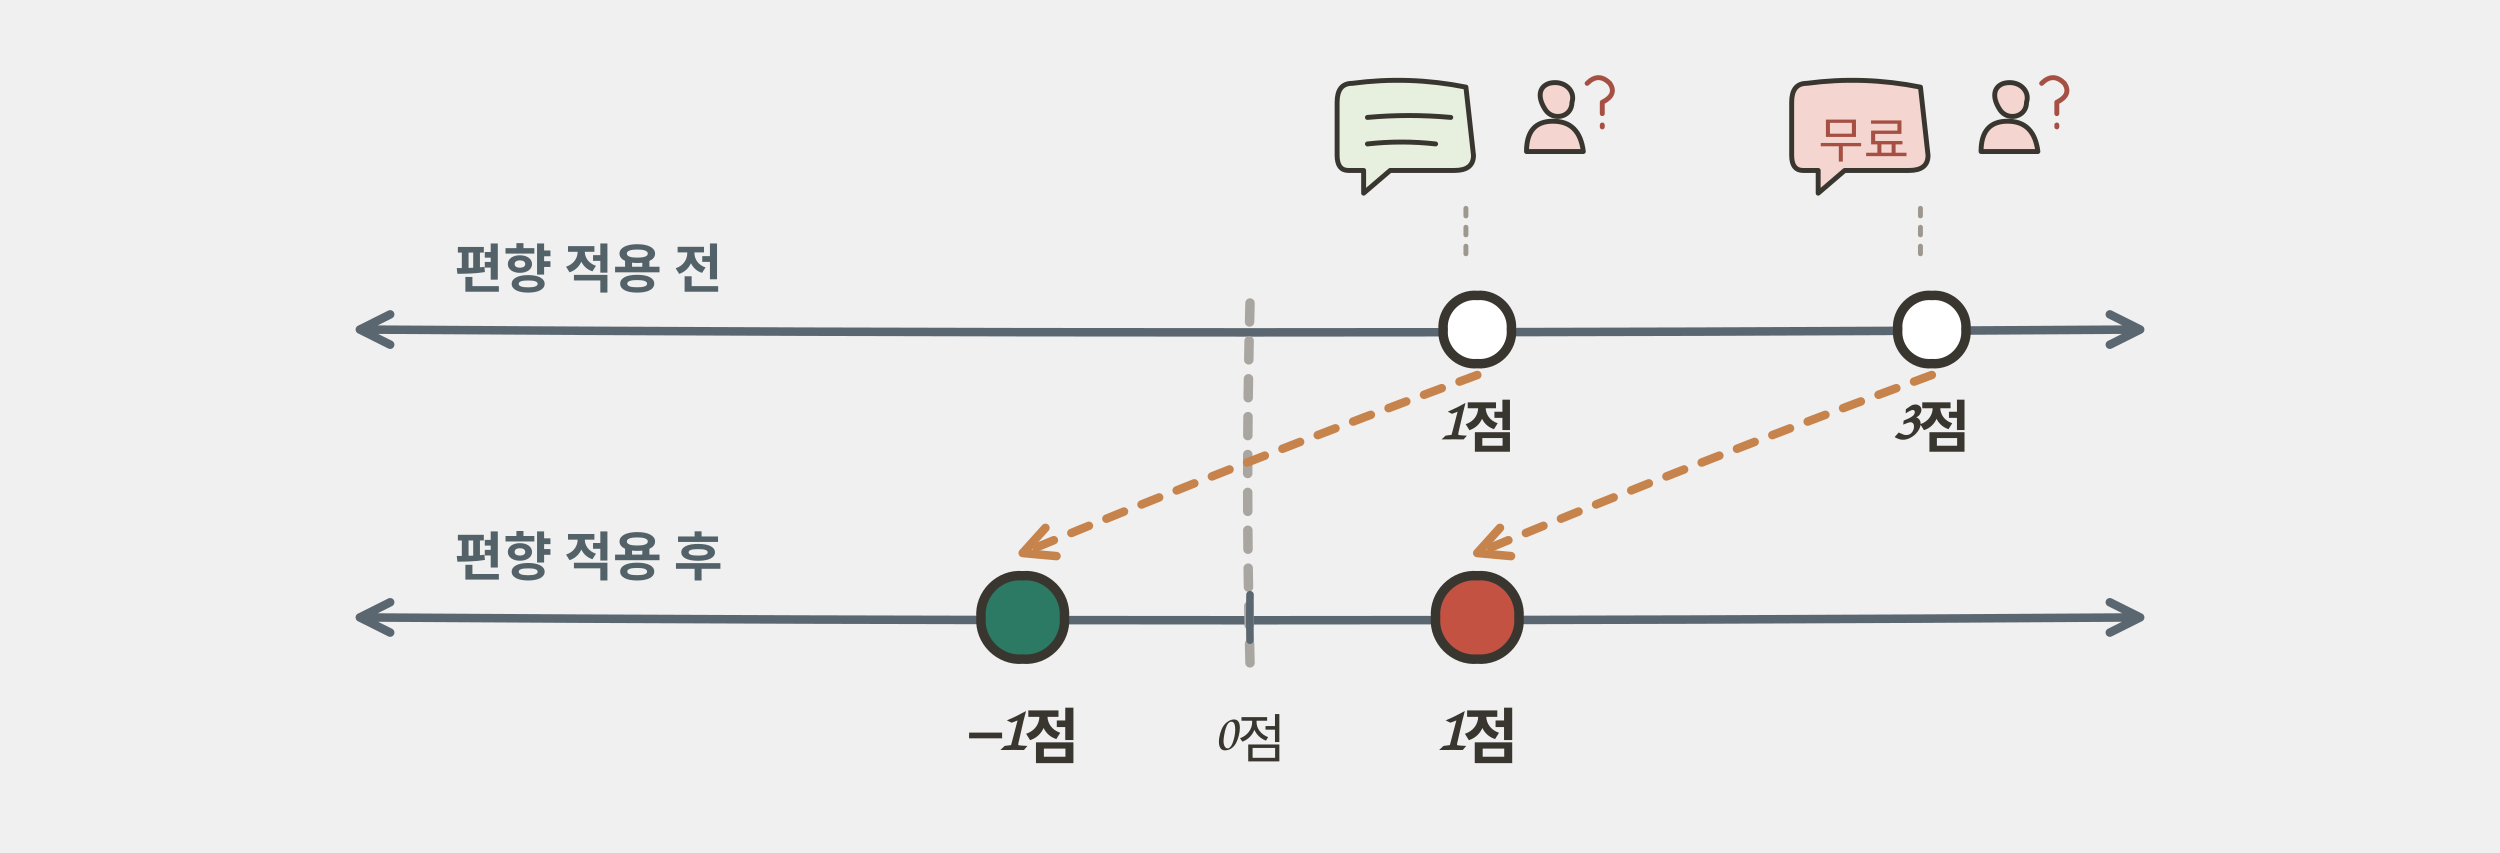
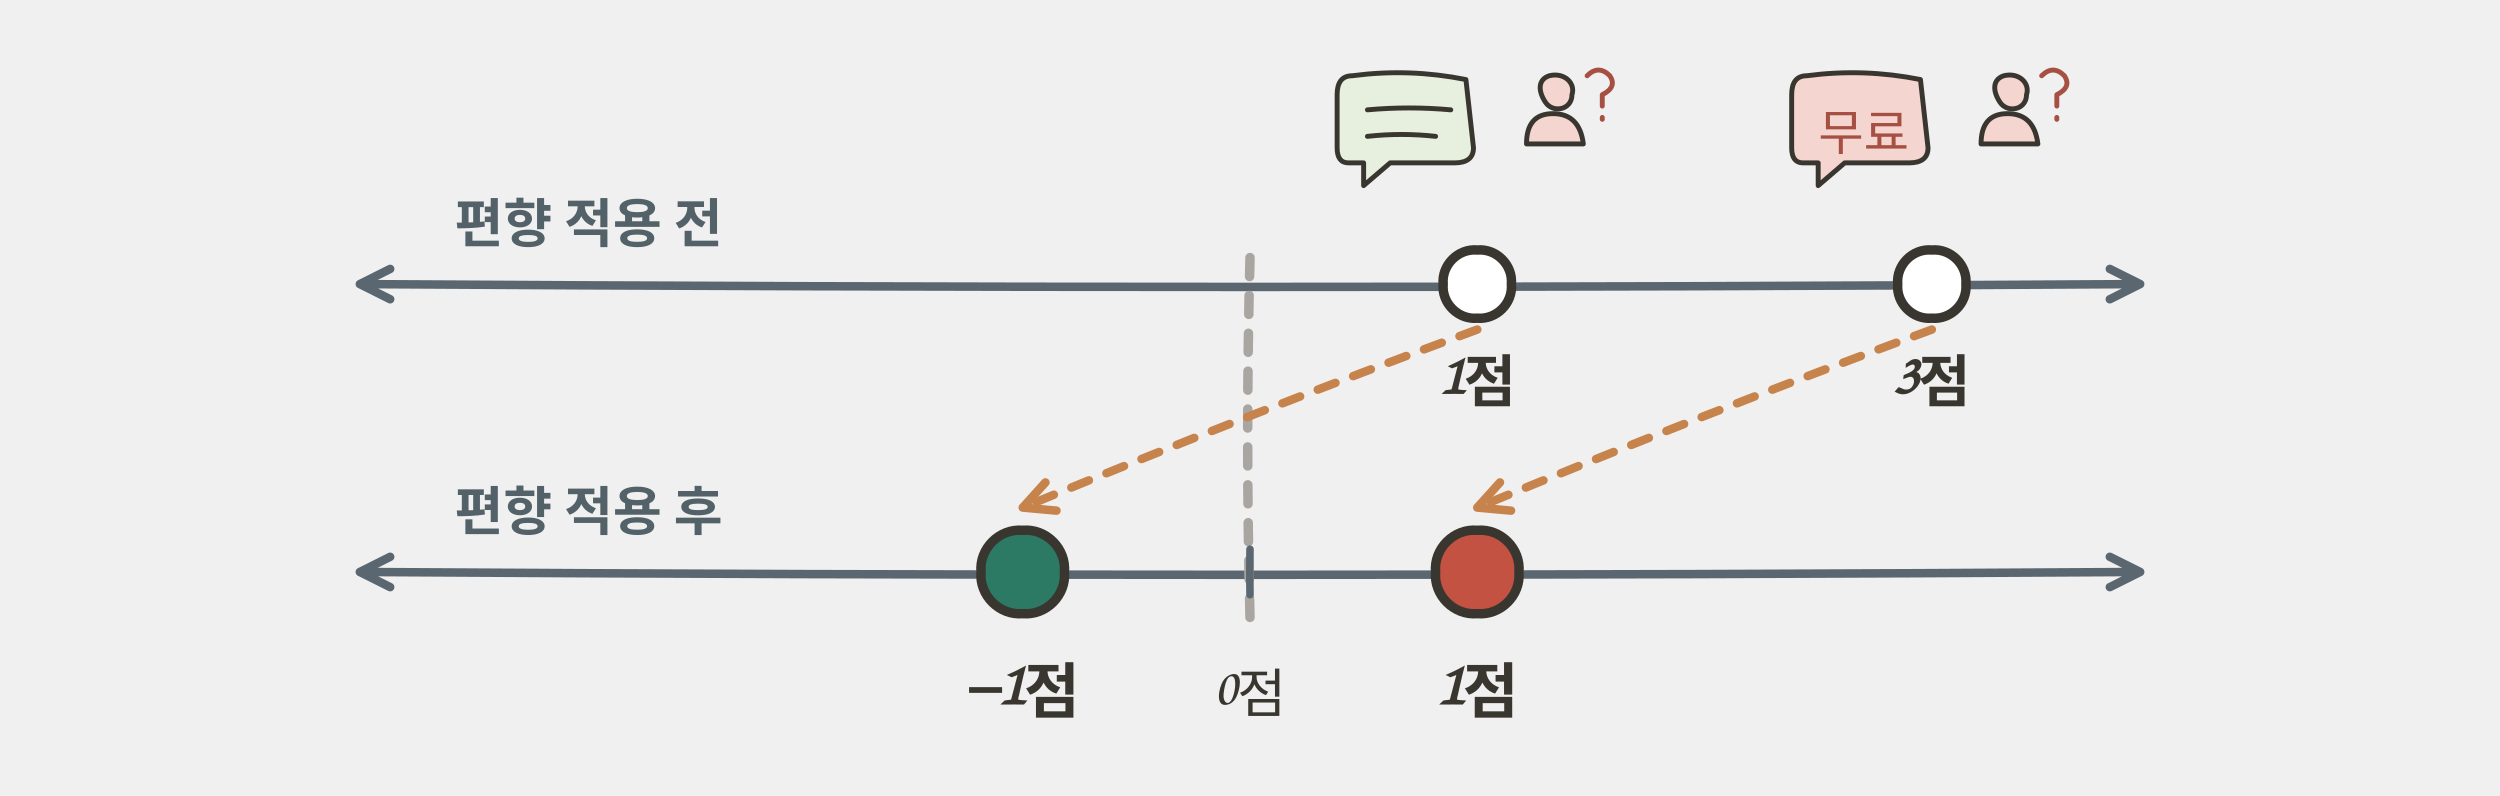
- <svg xmlns="http://www.w3.org/2000/svg" width="660" height="225" viewBox="0 -45 660 225" role="img" aria-labelledby="title desc">
+ <svg xmlns="http://www.w3.org/2000/svg" width="660" height="210" viewBox="0 -33 660 210" role="img" aria-labelledby="title desc">
  <g fill="none" stroke-linecap="round">
    <path stroke="#5a6670" stroke-width="2.25" d="M95 42 Q330 43.5 565 42 M557.00 38.00 L565 42 L557.00 46.00 M103.00 38.00 L95 42 L103.00 46.00" stroke-linecap="round" stroke-linejoin="round" />
    <path stroke="#5a6670" stroke-width="2.25" d="M95 118 Q330 119.5 565 118 M557.00 114.00 L565 118 L557.00 122.00 M103.00 114.00 L95 118 L103.00 122.00" stroke-linecap="round" stroke-linejoin="round" />
    <path stroke="#a9a5a0" stroke-width="2.5" stroke-dasharray="5 5" d="M330 35 Q328.77 82.5 330 130" stroke-linecap="round" stroke-linejoin="round" />
    <path stroke="#5a6670" stroke-width="2" d="M270 112 Q269.88 118 270 124" stroke-linecap="round" stroke-linejoin="round" />
    <path stroke="#5a6670" stroke-width="2" d="M330 112 Q329.88 118 330 124" stroke-linecap="round" stroke-linejoin="round" />
    <path stroke="#5a6670" stroke-width="2" d="M390 112 Q389.88 118 390 124" stroke-linecap="round" stroke-linejoin="round" />
    <path stroke="#c7834c" stroke-width="2.25" stroke-dasharray="5 5" d="M390 54 Q329.53 76.3 270 101" stroke-linecap="round" stroke-linejoin="round" />
    <path stroke="#c7834c" stroke-width="2.25" d="M278.91 101.81 L270 101 L275.99 94.36" stroke-linecap="round" stroke-linejoin="round" />
    <path stroke="#c7834c" stroke-width="2.25" stroke-dasharray="5 5" d="M510 54 Q449.53 76.3 390 101" stroke-linecap="round" stroke-linejoin="round" />
    <path stroke="#c7834c" stroke-width="2.25" d="M398.91 101.81 L390 101 L395.99 94.36" stroke-linecap="round" stroke-linejoin="round" />
  </g>
  <g stroke="#393630" stroke-width="2.5">
    <path fill="#ffffff" d="M390 33 C395.04 32.55 399.45 36.96 399 42 C399.45 47.04 395.04 51.45 390 51 C384.96 51.45 380.55 47.04 381 42 C380.55 36.96 384.96 32.55 390 33 Z" stroke-linecap="round" stroke-linejoin="round" />
    <path fill="#ffffff" d="M510 33 C515.04 32.55 519.45 36.96 519 42 C519.45 47.04 515.04 51.45 510 51 C504.96 51.45 500.55 47.04 501 42 C500.55 36.96 504.96 32.55 510 33 Z" stroke-linecap="round" stroke-linejoin="round" />
    <path fill="#2c7a64" d="M270 107 C276.16 106.45 281.55 111.84 281 118 C281.55 124.16 276.16 129.55 270 129 C263.84 129.55 258.45 124.16 259 118 C258.45 111.84 263.84 106.45 270 107 Z" stroke-linecap="round" stroke-linejoin="round" />
    <path fill="#c35243" d="M390 107 C396.16 106.45 401.55 111.84 401 118 C401.55 124.16 396.16 129.55 390 129 C383.84 129.55 378.45 124.16 379 118 C378.45 111.84 383.84 106.45 390 107 Z" stroke-linecap="round" stroke-linejoin="round" />
  </g>
  <g fill="#393630" font-family="Chalkboard SE, Segoe Print, Apple SD Gothic Neo, Noto Sans KR, Malgun Gothic, cursive" text-anchor="middle">
    <text x="390" y="71" font-size="15" font-weight="700">1점</text>
    <text x="510" y="71" font-size="15" font-weight="700">3점</text>
    <text x="270" y="153" font-size="16" font-weight="700">−1점</text>
    <text x="390" y="153" font-size="16" font-weight="700">1점</text>
  </g>
  <g font-family="Chalkboard SE, Segoe Print, Apple SD Gothic Neo, Noto Sans KR, Malgun Gothic, cursive" text-anchor="middle">
    <text x="330" y="153" fill="#393630" font-size="14">0점</text>
  </g>
  <g fill="#536268" font-family="Chalkboard SE, Segoe Print, Apple SD Gothic Neo, Noto Sans KR, Malgun Gothic, cursive" font-size="14" font-weight="700">
    <text x="120" y="31">편향 적용 전</text>
    <text x="120" y="107">편향 적용 후</text>
  </g>
-   <g transform="translate(390 -10)" stroke="#393630" stroke-width="1.3" stroke-linecap="round" stroke-linejoin="round">
+   <g transform="translate(390 0)" stroke="#393630" stroke-width="1.3" stroke-linecap="round" stroke-linejoin="round">
    <path d="M-33 -13 Q-18 -15 -3 -12 L-1 6 Q-1 10 -6 10 L-23 10 L-30 16 L-30 10 L-34 10 Q-37 10 -37 6 L-37 -8 Q-37 -13 -33 -13 Z" fill="#e7efdf" />
    <path d="M-29 -4 Q-18 -5 -7 -4 M-29 3 Q-20 2 -11 3" fill="none" />
    <path d="M19 -13 C23 -14 26 -11 25 -8 C25 -4 20 -3 18 -6 C16 -9 16 -12 19 -13 Z" fill="#f5d5cf" />
    <path d="M13 5 Q13 -3 20 -3 Q27 -3 28 5 Z" fill="#f5d5cf" />
    <path d="M29 -13 Q32 -16 35 -13 Q37 -10 33 -8 L33 -5 M33 -2 L33 -1.5" fill="none" stroke="#a65043" />
-     <path d="M-3 20 L-3 33" fill="none" stroke="#9d978f" stroke-dasharray="2 3" />
  </g>
-   <g transform="translate(510 -10)" stroke="#393630" stroke-width="1.3" stroke-linecap="round" stroke-linejoin="round">
+   <g transform="translate(510 0)" stroke="#393630" stroke-width="1.3" stroke-linecap="round" stroke-linejoin="round">
    <path d="M-33 -13 Q-18 -15 -3 -12 L-1 6 Q-1 10 -6 10 L-23 10 L-30 16 L-30 10 L-34 10 Q-37 10 -37 6 L-37 -8 Q-37 -13 -33 -13 Z" fill="#f5d5cf" />
    <text x="-18" y="1" dominant-baseline="central" text-anchor="middle" font-family="Apple SD Gothic Neo, Noto Sans KR, Malgun Gothic, sans-serif" font-size="13" fill="#a65043" stroke="none">무료</text>
    <path d="M19 -13 C23 -14 26 -11 25 -8 C25 -4 20 -3 18 -6 C16 -9 16 -12 19 -13 Z" fill="#f5d5cf" />
    <path d="M13 5 Q13 -3 20 -3 Q27 -3 28 5 Z" fill="#f5d5cf" />
    <path d="M29 -13 Q32 -16 35 -13 Q37 -10 33 -8 L33 -5 M33 -2 L33 -1.5" fill="none" stroke="#a65043" />
-     <path d="M-3 20 L-3 33" fill="none" stroke="#9d978f" stroke-dasharray="2 3" />
  </g>
</svg>
